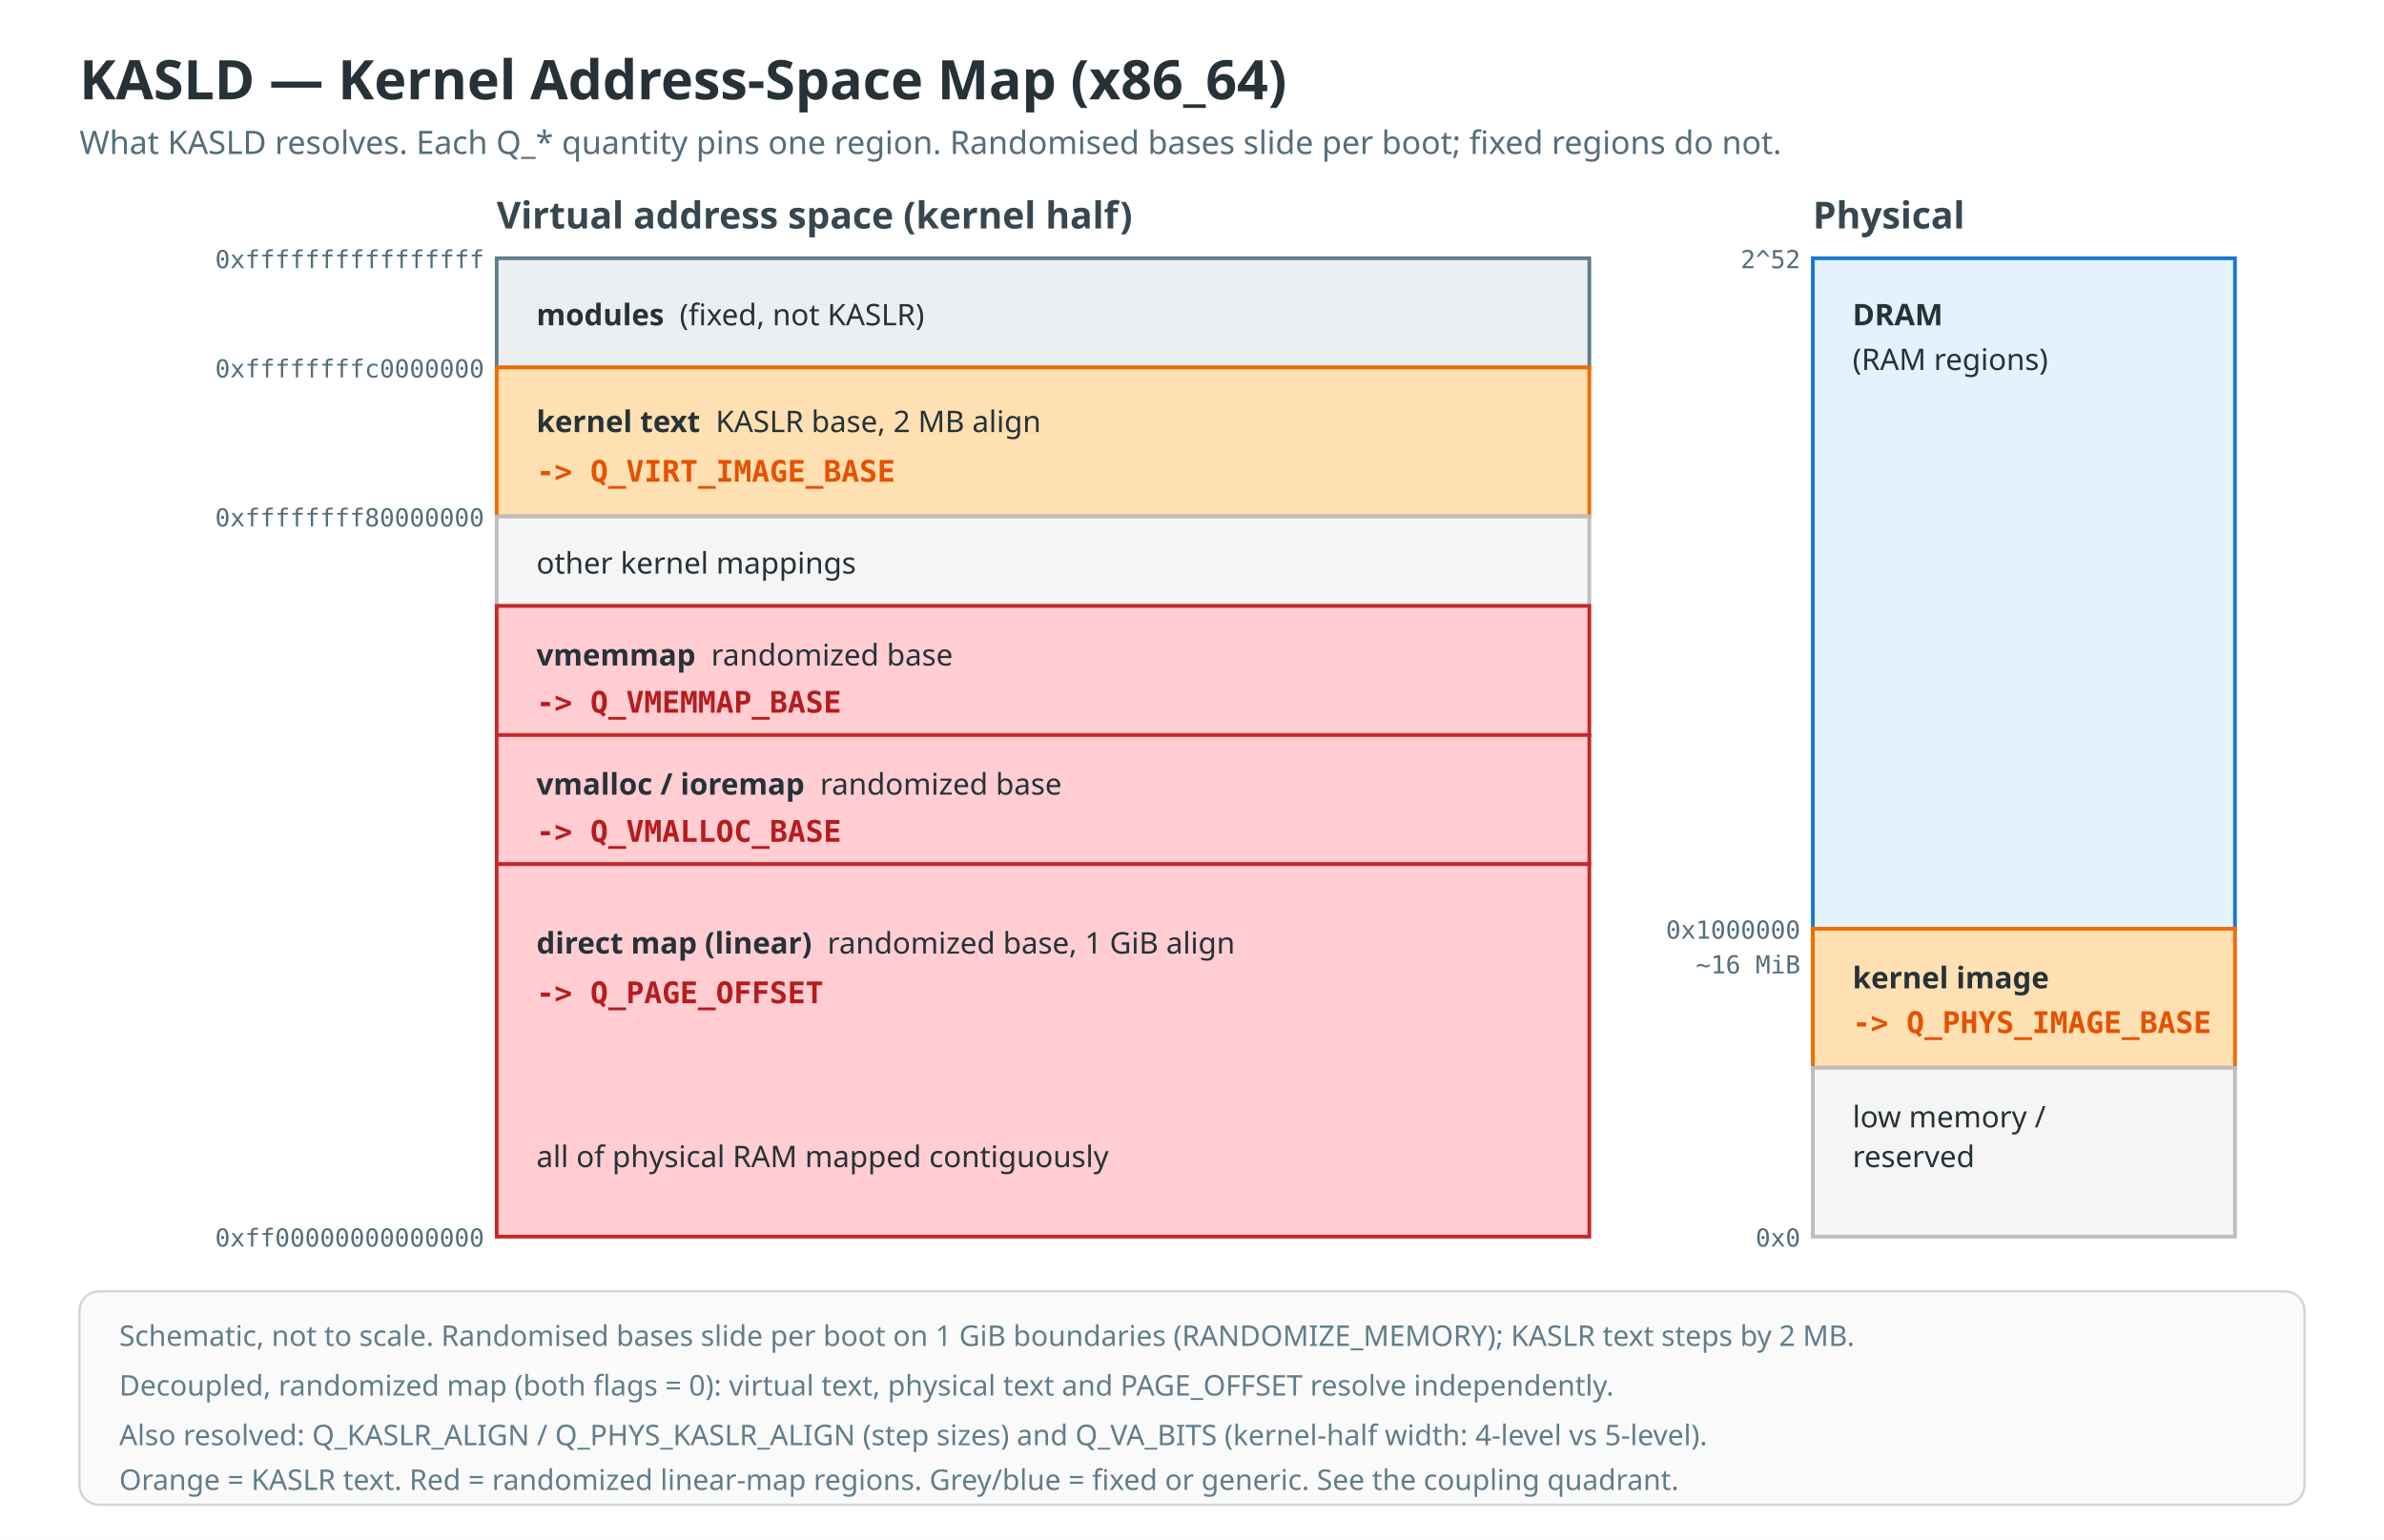
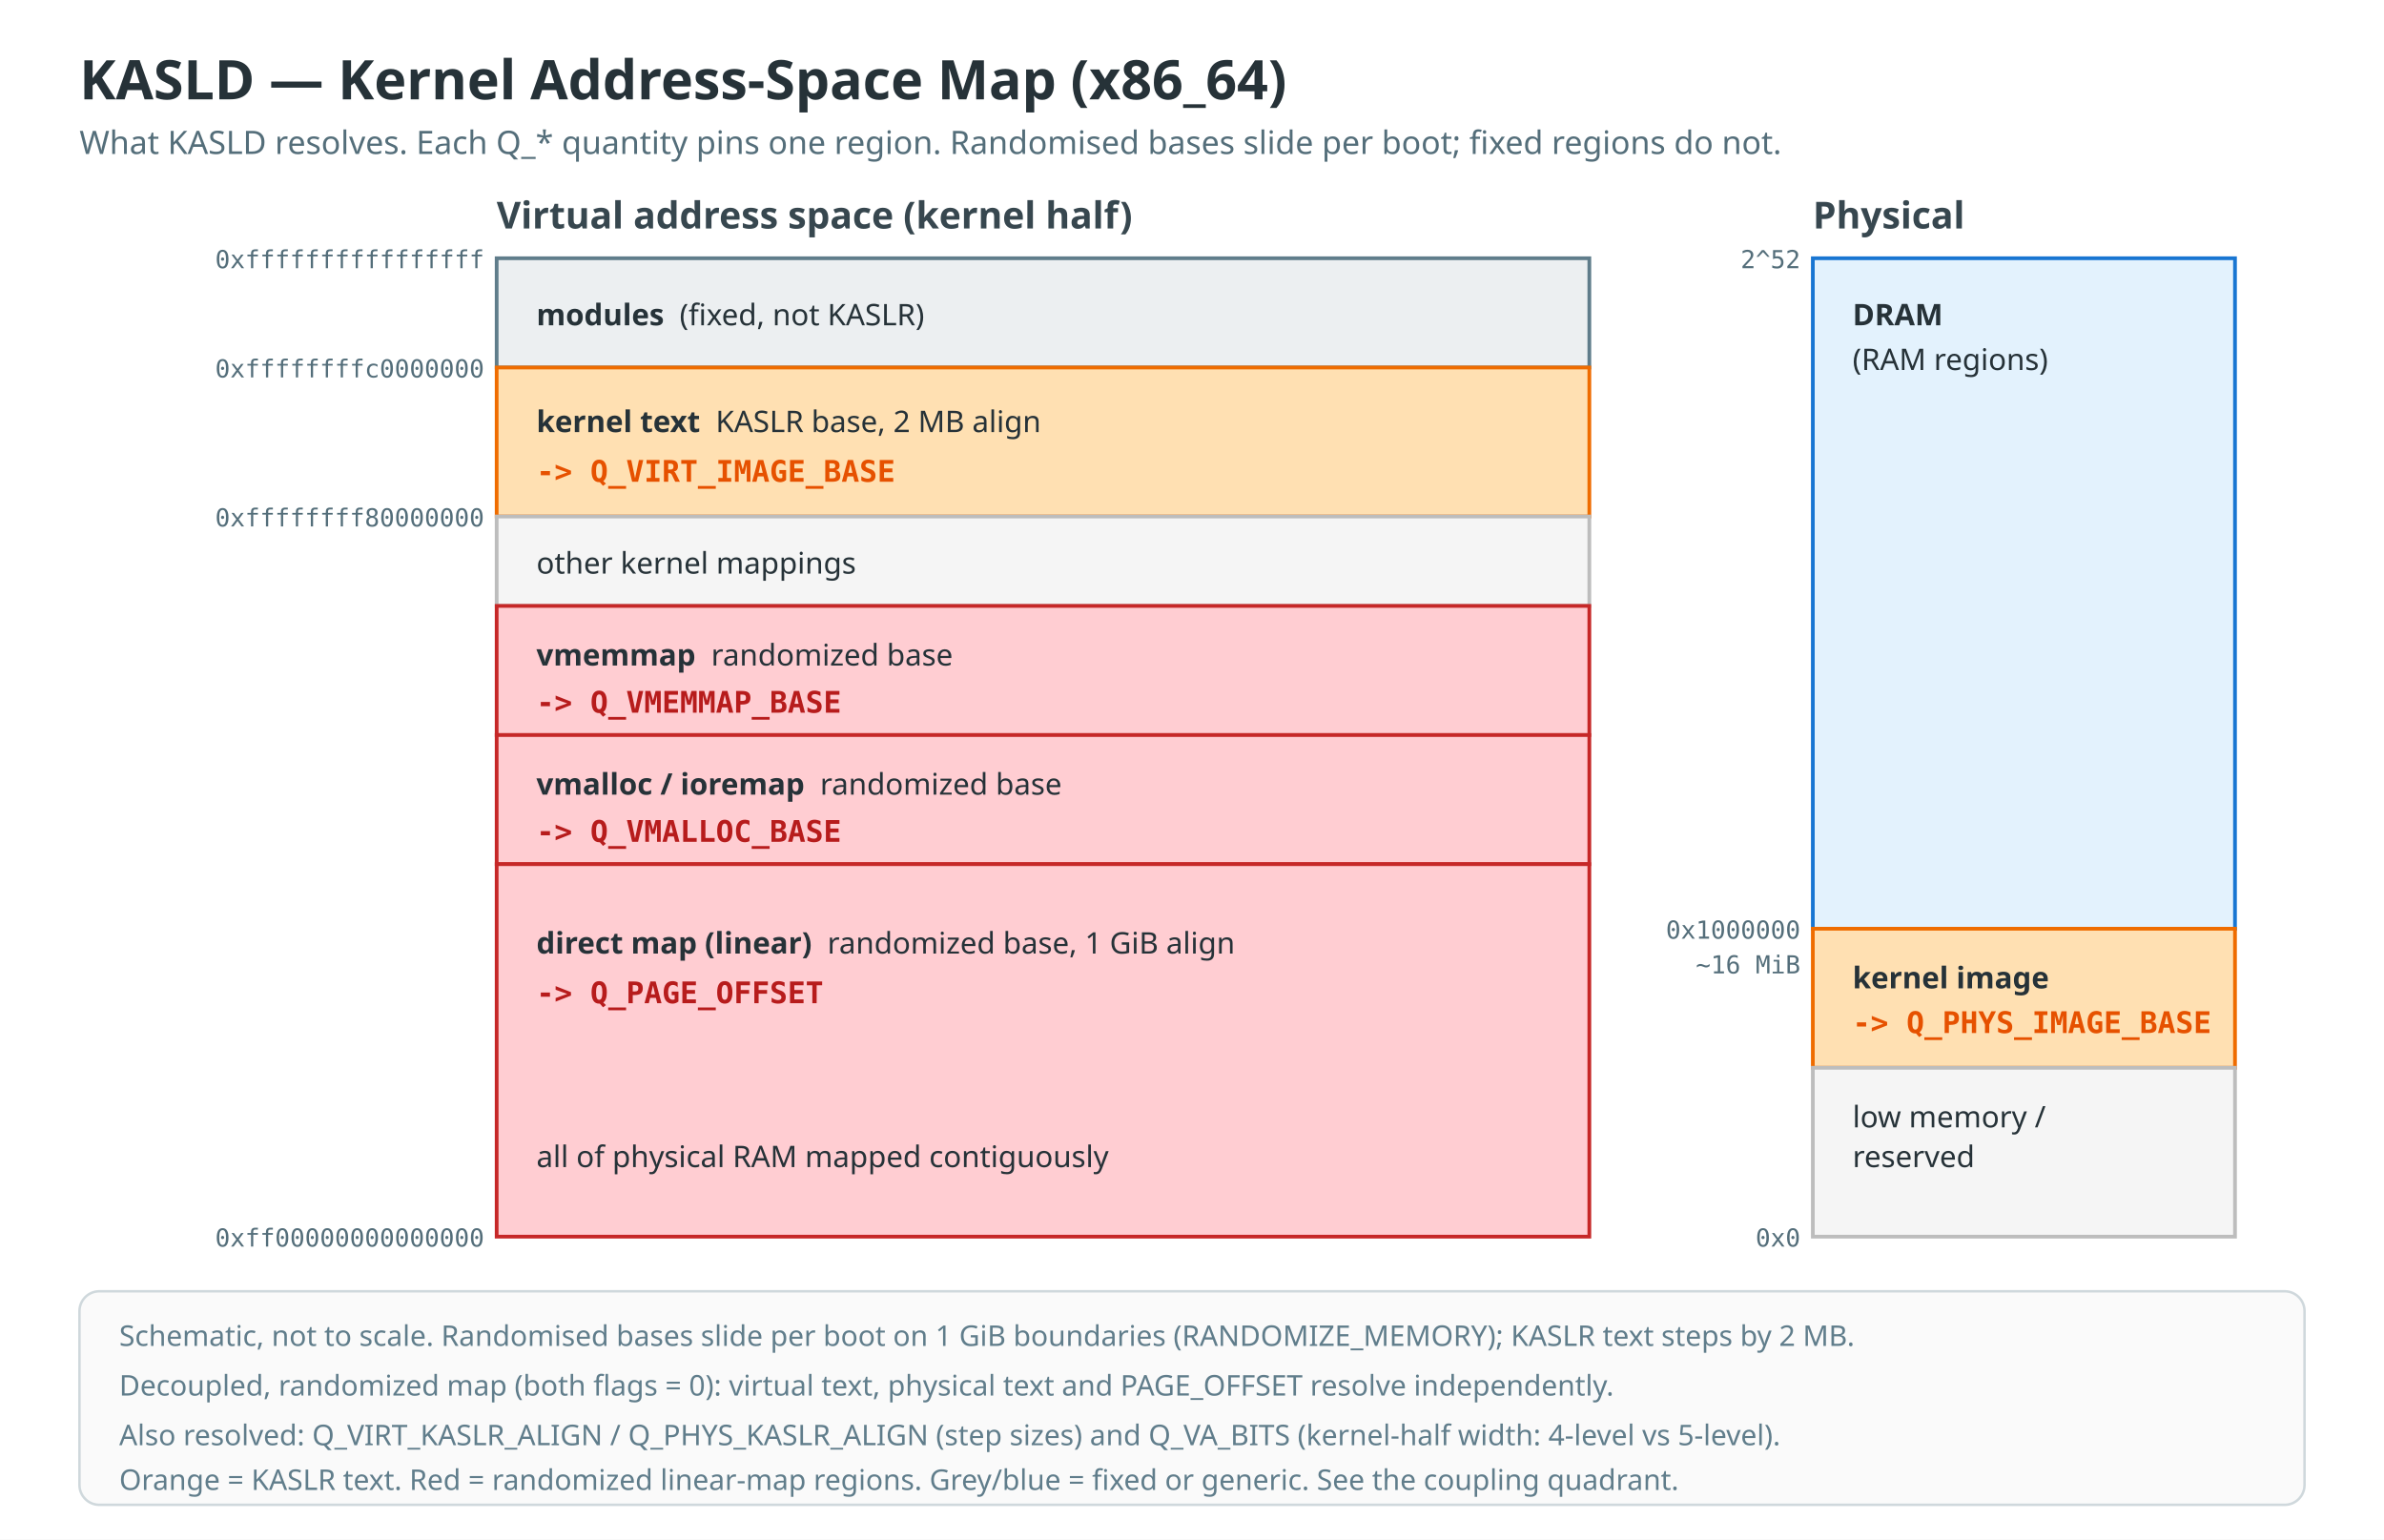
<svg xmlns="http://www.w3.org/2000/svg" width="960" height="620" viewBox="0 0 960 620" font-family="sans-serif">
  <defs>
    <style>
      .title { font-size: 22px; font-weight: 700; fill: #263238; }
      .sub   { font-size: 13px; fill: #546e7a; }
      .col   { font-size: 15px; font-weight: 700; fill: #37474f; }
      .band  { font-size: 12px; fill: #263238; }
      .bandh { font-size: 12px; font-weight: 700; fill: #263238; }
      .q     { font-family: monospace; font-size: 12px; font-weight: 700; }
      .addr  { font-family: monospace; font-size: 10px; fill: #546e7a; }
      .note  { font-size: 11.5px; fill: #607d8b; }
    </style>
  </defs>
  <rect x="0" y="0" width="100%" height="100%" fill="#ffffff" />
  <text x="32" y="40" class="title">KASLD — Kernel Address-Space Map (x86_64)</text>
  <text x="32" y="62" class="sub">What KASLD resolves. Each Q_* quantity pins one region. Randomised bases slide per boot; fixed regions do not.</text>
  <text x="200" y="92" class="col">Virtual address space (kernel half)</text>
  <text x="730" y="92" class="col">Physical</text>
  <rect x="200" y="104" width="440" height="44" fill="#eceff1" stroke="#607d8b" stroke-width="1.5" />
  <text x="216" y="131" class="bandh">modules  <tspan class="band" font-weight="400">(fixed, not KASLR)</tspan>
  </text>
  <rect x="200" y="148" width="440" height="60" fill="#ffe0b2" stroke="#ef6c00" stroke-width="1.5" />
  <text x="216" y="174" class="bandh">kernel text  <tspan class="band" font-weight="400">KASLR base, 2 MB align</tspan>
  </text>
  <text x="216" y="194" class="q" fill="#e65100">-&gt; Q_VIRT_IMAGE_BASE</text>
  <rect x="200" y="208" width="440" height="36" fill="#f5f5f5" stroke="#bdbdbd" stroke-width="1.5" />
  <text x="216" y="231" class="band">other kernel mappings</text>
  <rect x="200" y="244" width="440" height="52" fill="#ffcdd2" stroke="#c62828" stroke-width="1.5" />
  <text x="216" y="268" class="bandh">vmemmap  <tspan class="band" font-weight="400">randomized base</tspan>
  </text>
  <text x="216" y="287" class="q" fill="#b71c1c">-&gt; Q_VMEMMAP_BASE</text>
  <rect x="200" y="296" width="440" height="52" fill="#ffcdd2" stroke="#c62828" stroke-width="1.5" />
  <text x="216" y="320" class="bandh">vmalloc / ioremap  <tspan class="band" font-weight="400">randomized base</tspan>
  </text>
  <text x="216" y="339" class="q" fill="#b71c1c">-&gt; Q_VMALLOC_BASE</text>
  <rect x="200" y="348" width="440" height="150" fill="#ffcdd2" stroke="#c62828" stroke-width="1.5" />
  <text x="216" y="384" class="bandh">direct map (linear)  <tspan class="band" font-weight="400">randomized base, 1 GiB align</tspan>
  </text>
  <text x="216" y="404" class="q" fill="#b71c1c">-&gt; Q_PAGE_OFFSET</text>
  <text x="216" y="470" class="band" fill="#90a4ae">all of physical RAM mapped contiguously</text>
  <text x="195" y="108" class="addr" text-anchor="end">0xffffffffffffffff</text>
  <text x="195" y="152" class="addr" text-anchor="end">0xffffffffc0000000</text>
  <text x="195" y="212" class="addr" text-anchor="end">0xffffffff80000000</text>
  <text x="195" y="502" class="addr" text-anchor="end">0xff00000000000000</text>
  <rect x="730" y="104" width="170" height="270" fill="#e3f2fd" stroke="#1976d2" stroke-width="1.5" />
  <text x="746" y="131" class="bandh">DRAM</text>
  <text x="746" y="149" class="band">(RAM regions)</text>
  <rect x="730" y="374" width="170" height="56" fill="#ffe0b2" stroke="#ef6c00" stroke-width="1.5" />
  <text x="746" y="398" class="bandh">kernel image</text>
  <text x="746" y="416" class="q" fill="#e65100" font-size="11">-&gt; Q_PHYS_IMAGE_BASE</text>
  <rect x="730" y="430" width="170" height="68" fill="#f5f5f5" stroke="#bdbdbd" stroke-width="1.5" />
  <text x="746" y="454" class="band">low memory /</text>
  <text x="746" y="470" class="band">reserved</text>
  <text x="725" y="108" class="addr" text-anchor="end">2^52</text>
  <text x="725" y="378" class="addr" text-anchor="end">0x1000000</text>
  <text x="725" y="502" class="addr" text-anchor="end">0x0</text>
  <text x="725" y="392" class="addr" text-anchor="end" fill="#90a4ae">~16 MiB</text>
  <rect x="32" y="520" width="896" height="86" rx="8" fill="#fafafa" stroke="#cfd8dc" />
  <text x="48" y="542" class="note">Schematic, not to scale. Randomised bases slide per boot on 1 GiB boundaries (RANDOMIZE_MEMORY); KASLR text steps by 2 MB.</text>
  <text x="48" y="562" class="note">Decoupled, randomized map (both flags = 0): virtual text, physical text and PAGE_OFFSET resolve independently.</text>
-   <text x="48" y="582" class="note">Also resolved: Q_KASLR_ALIGN / Q_PHYS_KASLR_ALIGN (step sizes) and Q_VA_BITS (kernel-half width: 4-level vs 5-level).</text>
+   <text x="48" y="582" class="note">Also resolved: Q_VIRT_KASLR_ALIGN / Q_PHYS_KASLR_ALIGN (step sizes) and Q_VA_BITS (kernel-half width: 4-level vs 5-level).</text>
  <text x="48" y="600" class="note">Orange = KASLR text. Red = randomized linear-map regions. Grey/blue = fixed or generic. See the coupling quadrant.</text>
</svg>
